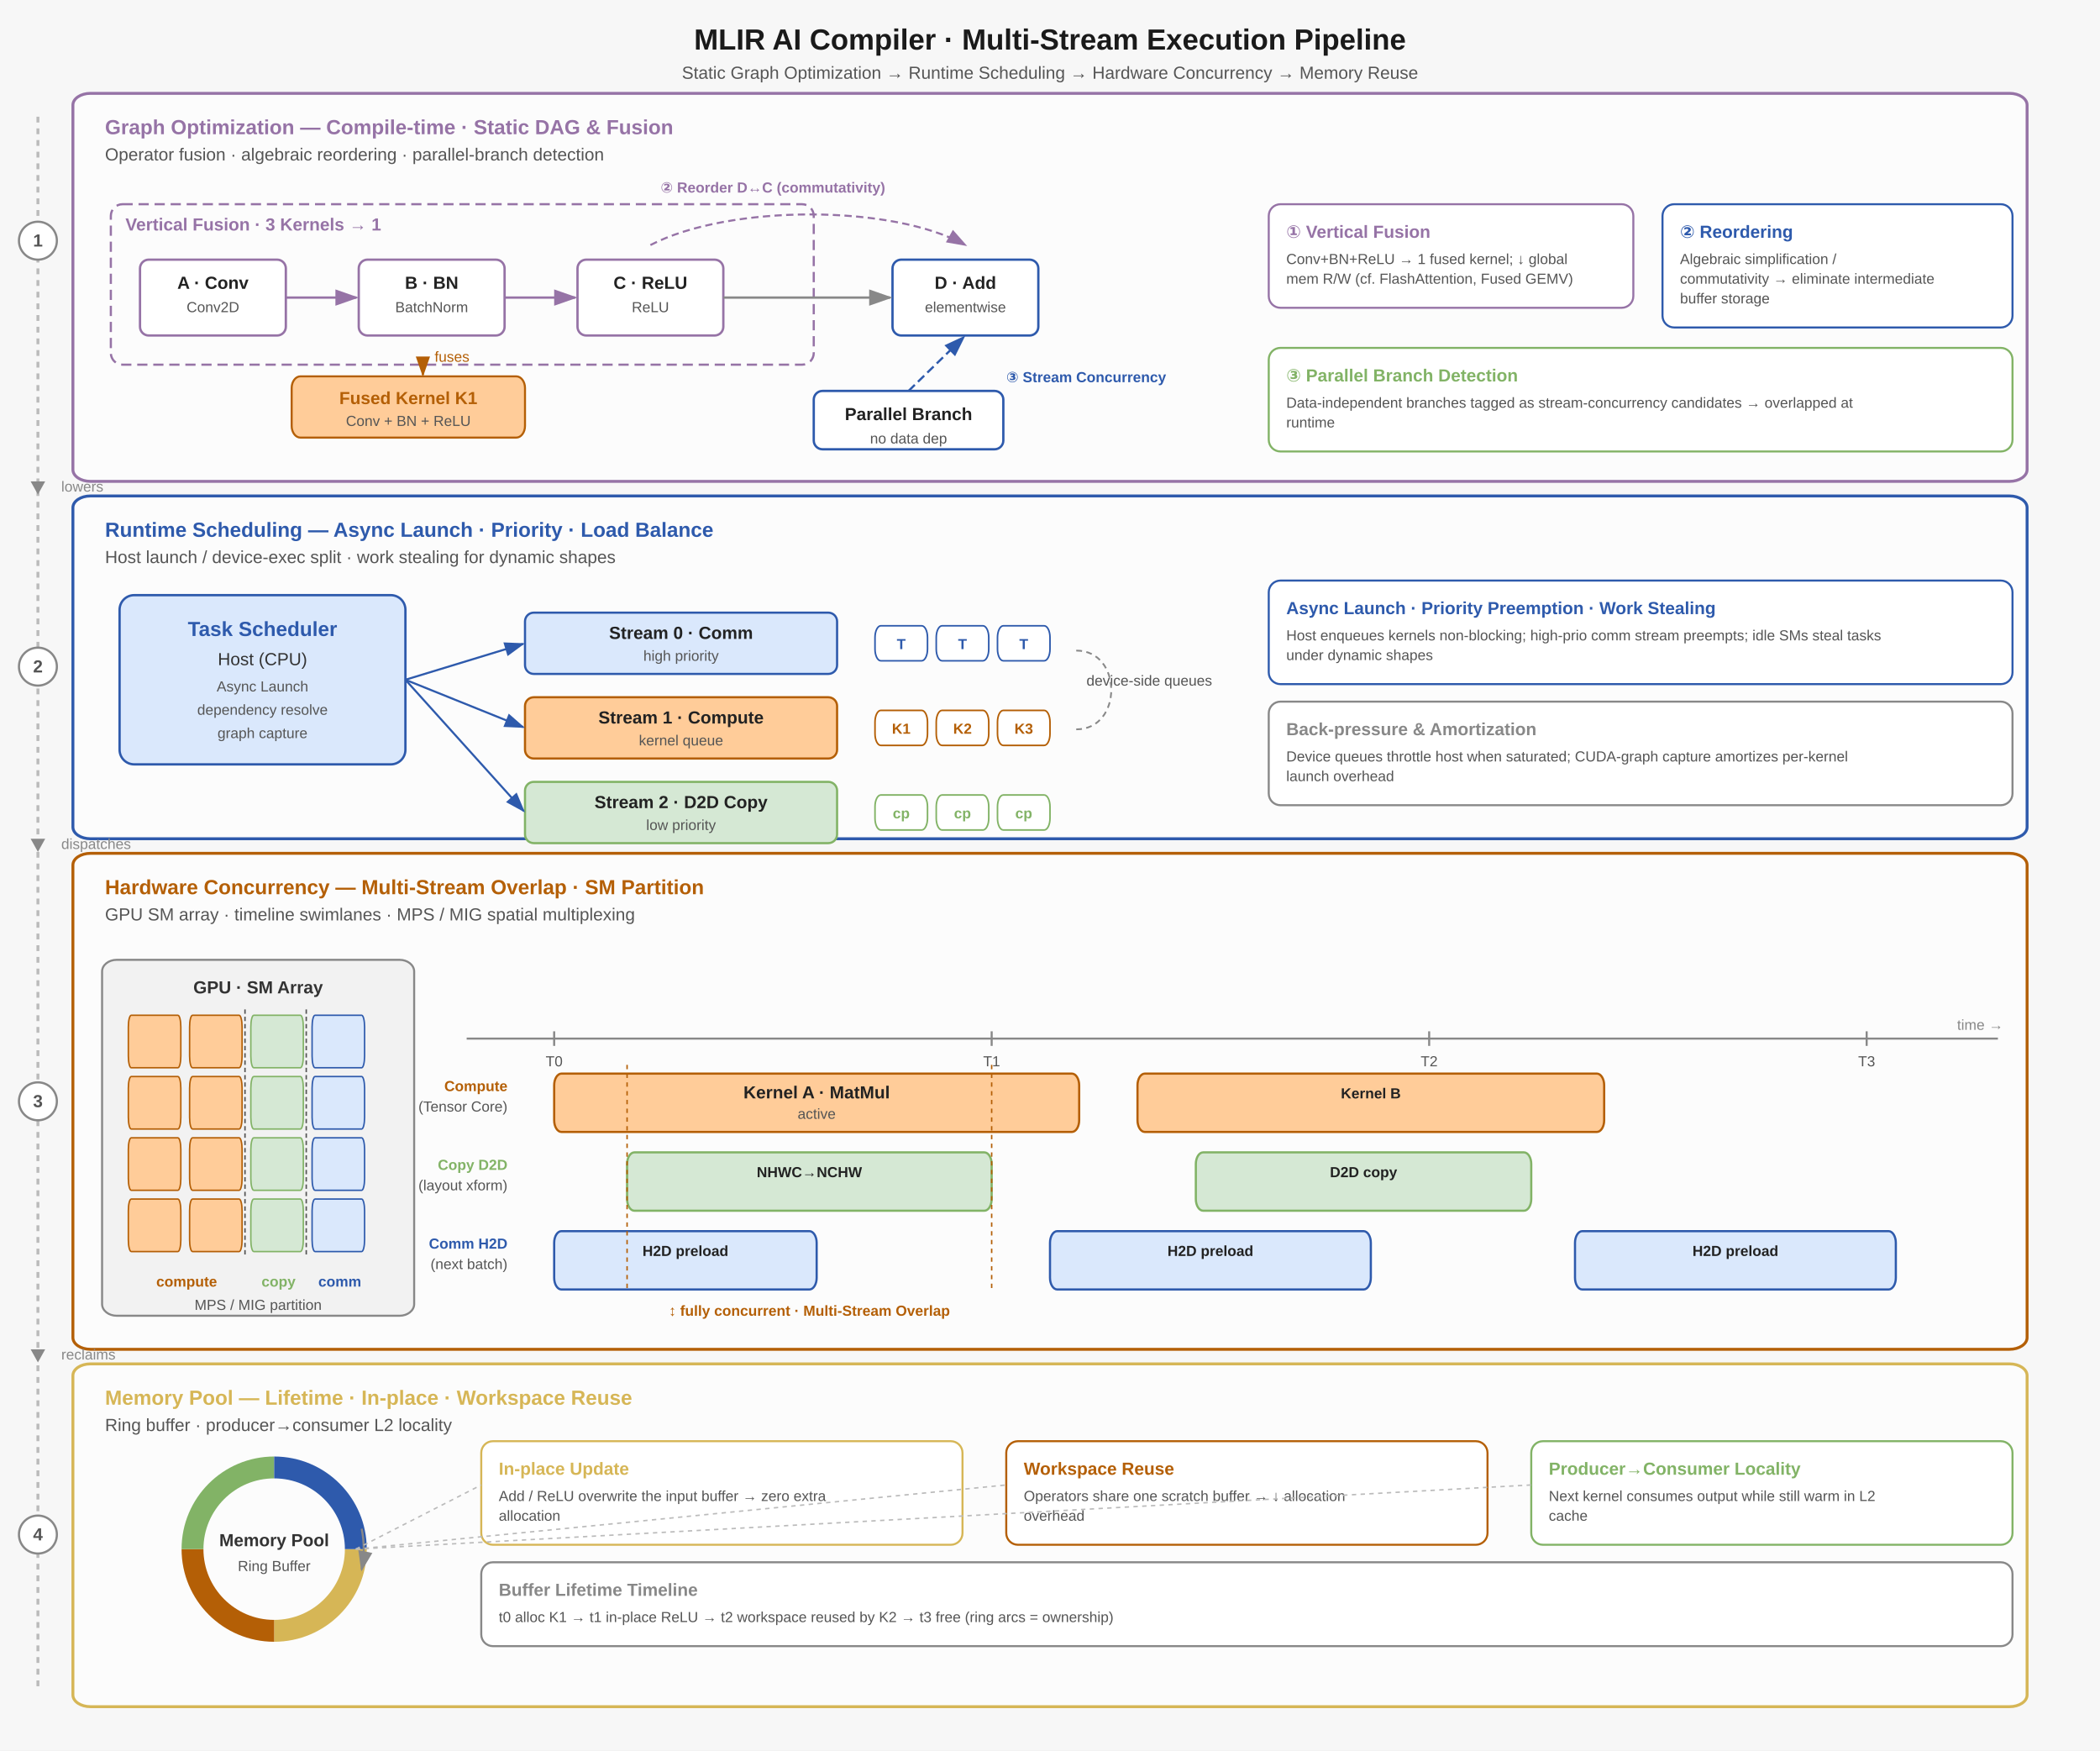
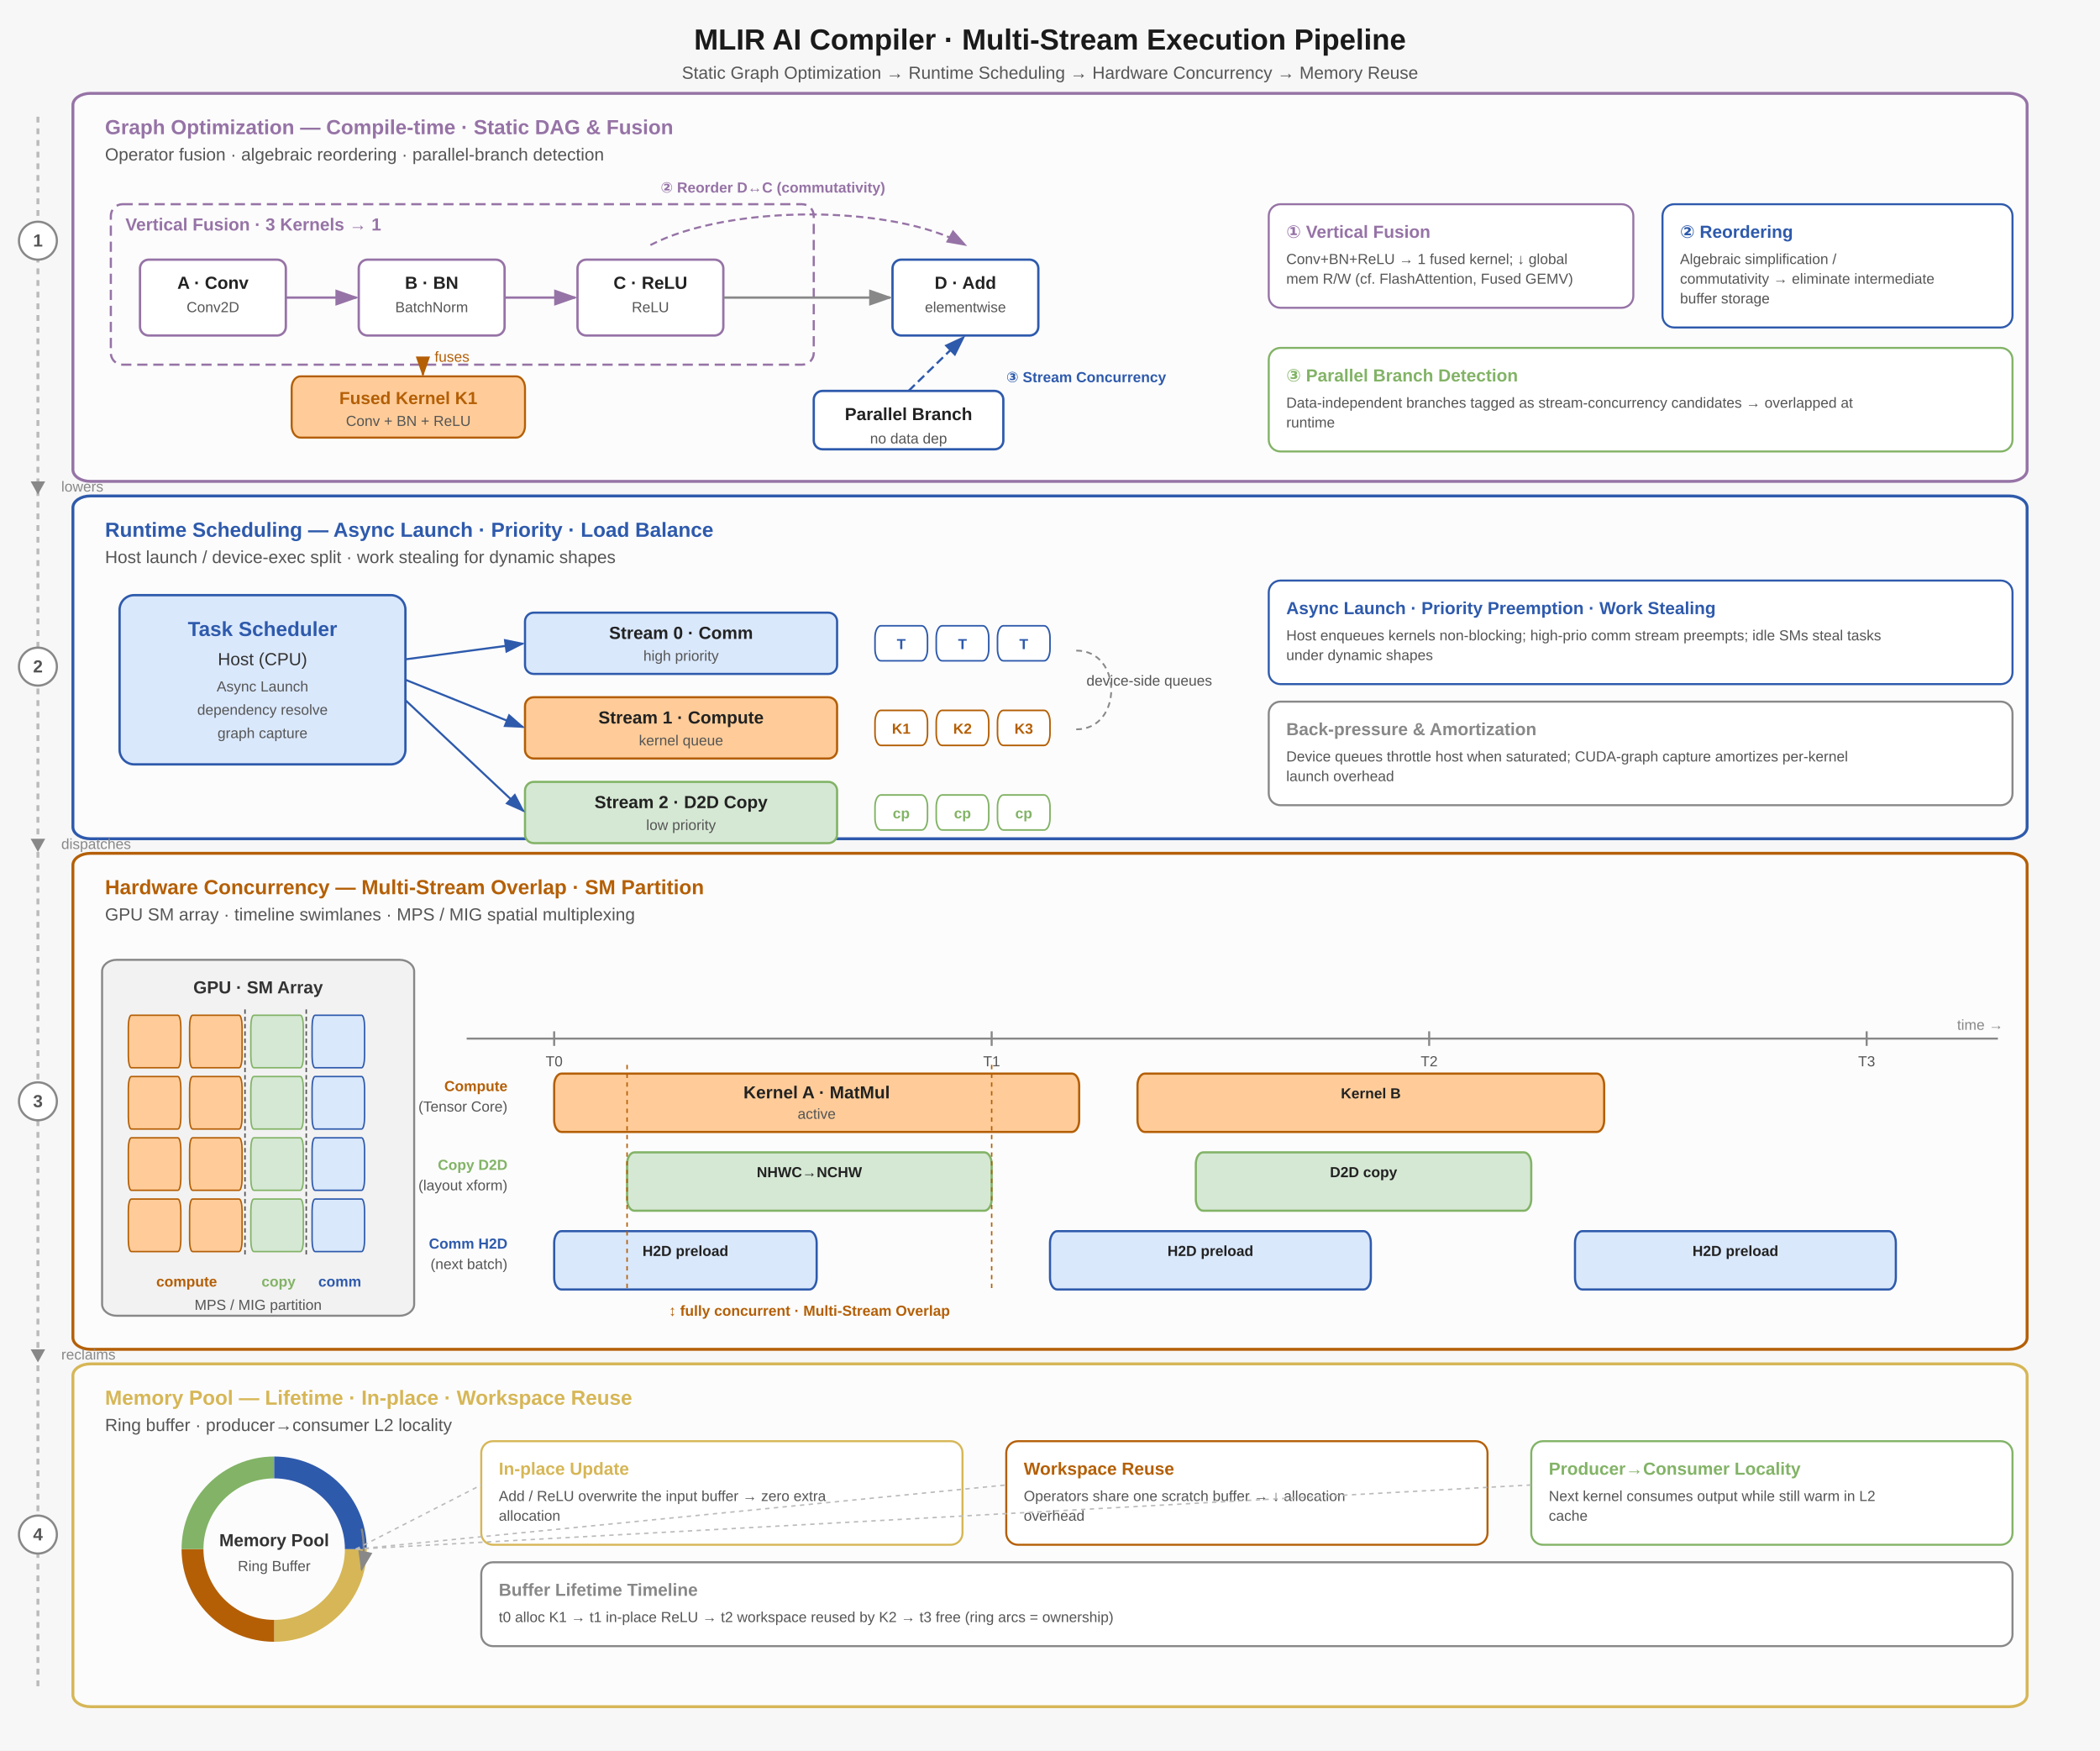
<svg xmlns="http://www.w3.org/2000/svg" width="1440" height="1200" viewBox="0 0 1440 1200">
  <defs>
    <marker id="ah" markerWidth="10" markerHeight="7" refX="9" refY="3.5" orient="auto">
      <polygon points="0 0, 10 3.5, 0 7" fill="#888888" />
    </marker>
    <marker id="ap" markerWidth="10" markerHeight="7" refX="9" refY="3.5" orient="auto">
      <polygon points="0 0, 10 3.5, 0 7" fill="#9673A6" />
    </marker>
    <marker id="ab" markerWidth="10" markerHeight="7" refX="9" refY="3.5" orient="auto">
      <polygon points="0 0, 10 3.5, 0 7" fill="#2E5AAC" />
    </marker>
    <marker id="ao" markerWidth="10" markerHeight="7" refX="9" refY="3.5" orient="auto">
      <polygon points="0 0, 10 3.5, 0 7" fill="#B45F06" />
    </marker>
    <marker id="ag" markerWidth="10" markerHeight="7" refX="9" refY="3.5" orient="auto">
      <polygon points="0 0, 10 3.5, 0 7" fill="#82B366" />
    </marker>
  </defs>
  <rect x="0" y="0" width="1440" height="1200" fill="#f7f7f7" stroke="none" />
  <text x="720.0" y="34" font-family="Arial, sans-serif" font-size="20" fill="#1a1a1a" text-anchor="middle" font-weight="bold">MLIR AI Compiler · Multi-Stream Execution Pipeline</text>
  <text x="720.0" y="54" font-family="Arial, sans-serif" font-size="12" fill="#555555" text-anchor="middle" font-weight="normal">Static Graph Optimization → Runtime Scheduling → Hardware Concurrency → Memory Reuse</text>
  <rect x="50" y="64" width="1340" height="266" rx="12" ry="8" fill="#FCFCFC" stroke="#9673A6" stroke-width="2" data-graph-role="layer" data-node-id="graph_opt" />
  <text x="72" y="92" font-family="Arial, sans-serif" font-size="14" fill="#9673A6" text-anchor="start" font-weight="bold">Graph Optimization — Compile-time · Static DAG &amp; Fusion</text>
  <text x="72" y="110" font-family="Arial, sans-serif" font-size="12" fill="#555555" text-anchor="start" font-weight="normal">Operator fusion · algebraic reordering · parallel-branch detection</text>
  <rect x="76" y="140" width="482" height="110" rx="8" ry="8" fill="none" stroke="#9673A6" stroke-width="1.5" data-graph-role="decoration" stroke-dasharray="7,4" />
  <text x="86" y="158" font-family="Arial, sans-serif" font-size="12" fill="#9673A6" text-anchor="start" font-weight="bold">Vertical Fusion · 3 Kernels → 1</text>
  <rect x="96" y="178" width="100" height="52" rx="6" ry="6" fill="#FFFFFF" stroke="#9673A6" stroke-width="1.6" fill-opacity="1" data-node-id="opA" />
  <text x="146.0" y="198" font-family="Arial, sans-serif" font-size="12" fill="#222222" text-anchor="middle" font-weight="bold">A · Conv</text>
  <text x="146.0" y="214" font-family="Arial, sans-serif" font-size="10" fill="#555555" text-anchor="middle" font-weight="normal">Conv2D</text>
  <rect x="246" y="178" width="100" height="52" rx="6" ry="6" fill="#FFFFFF" stroke="#9673A6" stroke-width="1.6" fill-opacity="1" data-node-id="opB" />
  <text x="296.0" y="198" font-family="Arial, sans-serif" font-size="12" fill="#222222" text-anchor="middle" font-weight="bold">B · BN</text>
  <text x="296.0" y="214" font-family="Arial, sans-serif" font-size="10" fill="#555555" text-anchor="middle" font-weight="normal">BatchNorm</text>
  <rect x="396" y="178" width="100" height="52" rx="6" ry="6" fill="#FFFFFF" stroke="#9673A6" stroke-width="1.6" fill-opacity="1" data-node-id="opC" />
  <text x="446.0" y="198" font-family="Arial, sans-serif" font-size="12" fill="#222222" text-anchor="middle" font-weight="bold">C · ReLU</text>
  <text x="446.0" y="214" font-family="Arial, sans-serif" font-size="10" fill="#555555" text-anchor="middle" font-weight="normal">ReLU</text>
  <rect x="612" y="178" width="100" height="52" rx="6" ry="6" fill="#FFFFFF" stroke="#2E5AAC" stroke-width="1.6" fill-opacity="1" data-node-id="opD" />
  <text x="662.0" y="198" font-family="Arial, sans-serif" font-size="12" fill="#222222" text-anchor="middle" font-weight="bold">D · Add</text>
  <text x="662.0" y="214" font-family="Arial, sans-serif" font-size="10" fill="#555555" text-anchor="middle" font-weight="normal">elementwise</text>
  <rect x="558" y="268" width="130" height="40" rx="6" ry="6" fill="#FFFFFF" stroke="#2E5AAC" stroke-width="1.6" fill-opacity="1" data-node-id="opPar" />
  <text x="623.0" y="288" font-family="Arial, sans-serif" font-size="12" fill="#222222" text-anchor="middle" font-weight="bold">Parallel Branch</text>
  <text x="623.0" y="304" font-family="Arial, sans-serif" font-size="10" fill="#555555" text-anchor="middle" font-weight="normal">no data dep</text>
  <line x1="196" y1="204.0" x2="244.4" y2="204.0" stroke="#9673A6" stroke-width="1.6" marker-end="url(#ap)" />
  <line x1="346" y1="204.0" x2="394.4" y2="204.0" stroke="#9673A6" stroke-width="1.6" marker-end="url(#ap)" />
  <line x1="496" y1="204.0" x2="610.4" y2="204.0" stroke="#888888" stroke-width="1.6" marker-end="url(#ah)" />
  <line x1="623.0" y1="268" x2="660.926" y2="231.047" stroke="#2E5AAC" stroke-width="1.5" marker-end="url(#ab)" stroke-dasharray="6,3" />
  <text x="690" y="262" font-family="Arial, sans-serif" font-size="10" fill="#2E5AAC" text-anchor="start" font-weight="bold">③ Stream Concurrency</text>
  <path d="M446,168 C500,140 612,140 662,168" fill="none" stroke="#9673A6" stroke-width="1.4" stroke-dasharray="5,3" marker-end="url(#ap)" data-graph-role="decoration" />
  <text x="530" y="132" font-family="Arial, sans-serif" font-size="10" fill="#9673A6" text-anchor="middle" font-weight="bold">② Reorder D↔C (commutativity)</text>
  <rect x="870" y="140" width="250" height="71.0" rx="8" ry="8" fill="#FFFFFF" stroke="#9673A6" stroke-width="1.4" data-graph-role="legend" />
  <text x="882" y="163" font-family="Arial, sans-serif" font-size="12" fill="#9673A6" text-anchor="start" font-weight="bold">① Vertical Fusion</text>
  <text x="882" y="181.0" font-family="Arial, sans-serif" font-size="10" fill="#555555" text-anchor="start" font-weight="normal">Conv+BN+ReLU → 1 fused kernel; ↓ global</text>
  <text x="882" y="194.5" font-family="Arial, sans-serif" font-size="10" fill="#555555" text-anchor="start" font-weight="normal">mem R/W (cf. FlashAttention, Fused GEMV)</text>
  <rect x="1140" y="140" width="240" height="84.5" rx="8" ry="8" fill="#FFFFFF" stroke="#2E5AAC" stroke-width="1.4" data-graph-role="legend" />
  <text x="1152" y="163" font-family="Arial, sans-serif" font-size="12" fill="#2E5AAC" text-anchor="start" font-weight="bold">② Reordering</text>
  <text x="1152" y="181.0" font-family="Arial, sans-serif" font-size="10" fill="#555555" text-anchor="start" font-weight="normal">Algebraic simplification /</text>
  <text x="1152" y="194.5" font-family="Arial, sans-serif" font-size="10" fill="#555555" text-anchor="start" font-weight="normal">commutativity → eliminate intermediate</text>
  <text x="1152" y="208.0" font-family="Arial, sans-serif" font-size="10" fill="#555555" text-anchor="start" font-weight="normal">buffer storage</text>
  <rect x="870" y="238.5" width="510" height="71.0" rx="8" ry="8" fill="#FFFFFF" stroke="#82B366" stroke-width="1.4" data-graph-role="legend" />
  <text x="882" y="261.5" font-family="Arial, sans-serif" font-size="12" fill="#82B366" text-anchor="start" font-weight="bold">③ Parallel Branch Detection</text>
  <text x="882" y="279.5" font-family="Arial, sans-serif" font-size="10" fill="#555555" text-anchor="start" font-weight="normal">Data-independent branches tagged as stream-concurrency candidates → overlapped at</text>
  <text x="882" y="293.0" font-family="Arial, sans-serif" font-size="10" fill="#555555" text-anchor="start" font-weight="normal">runtime</text>
  <rect x="200" y="258" width="160" height="42" rx="6" ry="8" fill="#FFCC99" stroke="#B45F06" stroke-width="1.4" data-graph-role="legend" />
  <text x="280" y="277" font-family="Arial, sans-serif" font-size="12" fill="#B45F06" text-anchor="middle" font-weight="bold">Fused Kernel K1</text>
  <text x="280" y="292" font-family="Arial, sans-serif" font-size="10" fill="#555555" text-anchor="middle" font-weight="normal">Conv + BN + ReLU</text>
  <line x1="290" y1="250" x2="290" y2="257" stroke="#B45F06" stroke-width="1.4" marker-end="url(#ao)" data-graph-role="decoration" />
  <text x="298" y="248" font-family="Arial, sans-serif" font-size="10" fill="#B45F06" text-anchor="start" font-weight="normal">fuses</text>
  <rect x="50" y="340" width="1340" height="235" rx="12" ry="8" fill="#FCFCFC" stroke="#2E5AAC" stroke-width="2" data-graph-role="layer" data-node-id="runtime_sched" />
  <text x="72" y="368" font-family="Arial, sans-serif" font-size="14" fill="#2E5AAC" text-anchor="start" font-weight="bold">Runtime Scheduling — Async Launch · Priority · Load Balance</text>
  <text x="72" y="386" font-family="Arial, sans-serif" font-size="12" fill="#555555" text-anchor="start" font-weight="normal">Host launch / device-exec split · work stealing for dynamic shapes</text>
  <rect x="82" y="408" width="196" height="116" rx="10" ry="10" fill="#DAE8FC" stroke="#2E5AAC" stroke-width="1.6" fill-opacity="1" data-node-id="sched" />
  <text x="180" y="436" font-family="Arial, sans-serif" font-size="14" fill="#2E5AAC" text-anchor="middle" font-weight="bold">Task Scheduler</text>
  <text x="180" y="456" font-family="Arial, sans-serif" font-size="12" fill="#333333" text-anchor="middle" font-weight="normal">Host (CPU)</text>
  <text x="180" y="474" font-family="Arial, sans-serif" font-size="10" fill="#555555" text-anchor="middle" font-weight="normal">Async Launch</text>
  <text x="180" y="490" font-family="Arial, sans-serif" font-size="10" fill="#555555" text-anchor="middle" font-weight="normal">dependency resolve</text>
  <text x="180" y="506" font-family="Arial, sans-serif" font-size="10" fill="#555555" text-anchor="middle" font-weight="normal">graph capture</text>
  <rect x="360" y="420" width="214" height="42" rx="6" ry="6" fill="#DAE8FC" stroke="#2E5AAC" stroke-width="1.5" fill-opacity="1" data-node-id="s0" />
  <text x="467" y="438" font-family="Arial, sans-serif" font-size="12" fill="#222222" text-anchor="middle" font-weight="bold">Stream 0 · Comm</text>
  <text x="467" y="453" font-family="Arial, sans-serif" font-size="10" fill="#555555" text-anchor="middle" font-weight="normal">high priority</text>
-   <line x1="278" y1="466.0" x2="358.661" y2="441.408" stroke="#2E5AAC" stroke-width="1.4" marker-end="url(#ab)" />
+   <line x1="278" y1="452.0" x2="358.612" y2="441.186" stroke="#2E5AAC" stroke-width="1.4" marker-end="url(#ab)" />
  <rect x="360" y="478" width="214" height="42" rx="6" ry="6" fill="#FFCC99" stroke="#B45F06" stroke-width="1.5" fill-opacity="1" data-node-id="s1" />
  <text x="467" y="496" font-family="Arial, sans-serif" font-size="12" fill="#222222" text-anchor="middle" font-weight="bold">Stream 1 · Compute</text>
  <text x="467" y="511" font-family="Arial, sans-serif" font-size="10" fill="#555555" text-anchor="middle" font-weight="normal">kernel queue</text>
  <line x1="278" y1="466.0" x2="358.701" y2="498.477" stroke="#2E5AAC" stroke-width="1.4" marker-end="url(#ab)" />
  <rect x="360" y="536" width="214" height="42" rx="6" ry="6" fill="#D5E8D4" stroke="#82B366" stroke-width="1.5" fill-opacity="1" data-node-id="s2" />
  <text x="467" y="554" font-family="Arial, sans-serif" font-size="12" fill="#222222" text-anchor="middle" font-weight="bold">Stream 2 · D2D Copy</text>
  <text x="467" y="569" font-family="Arial, sans-serif" font-size="10" fill="#555555" text-anchor="middle" font-weight="normal">low priority</text>
-   <line x1="278" y1="466.0" x2="359.063" y2="555.96" stroke="#2E5AAC" stroke-width="1.4" marker-end="url(#ab)" />
+   <line x1="278" y1="480.0" x2="358.979" y2="556.042" stroke="#2E5AAC" stroke-width="1.4" marker-end="url(#ab)" />
  <rect x="600" y="429" width="36" height="24" rx="4" ry="8" fill="#FFFFFF" stroke="#2E5AAC" stroke-width="1.1" data-graph-role="legend" />
  <text x="618" y="445" font-family="Arial, sans-serif" font-size="10" fill="#2E5AAC" text-anchor="middle" font-weight="bold">T</text>
  <rect x="642" y="429" width="36" height="24" rx="4" ry="8" fill="#FFFFFF" stroke="#2E5AAC" stroke-width="1.1" data-graph-role="legend" />
  <text x="660" y="445" font-family="Arial, sans-serif" font-size="10" fill="#2E5AAC" text-anchor="middle" font-weight="bold">T</text>
  <rect x="684" y="429" width="36" height="24" rx="4" ry="8" fill="#FFFFFF" stroke="#2E5AAC" stroke-width="1.1" data-graph-role="legend" />
  <text x="702" y="445" font-family="Arial, sans-serif" font-size="10" fill="#2E5AAC" text-anchor="middle" font-weight="bold">T</text>
  <rect x="600" y="487" width="36" height="24" rx="4" ry="8" fill="#FFFFFF" stroke="#B45F06" stroke-width="1.1" data-graph-role="legend" />
  <text x="618" y="503" font-family="Arial, sans-serif" font-size="10" fill="#B45F06" text-anchor="middle" font-weight="bold">K1</text>
  <rect x="642" y="487" width="36" height="24" rx="4" ry="8" fill="#FFFFFF" stroke="#B45F06" stroke-width="1.1" data-graph-role="legend" />
  <text x="660" y="503" font-family="Arial, sans-serif" font-size="10" fill="#B45F06" text-anchor="middle" font-weight="bold">K2</text>
  <rect x="684" y="487" width="36" height="24" rx="4" ry="8" fill="#FFFFFF" stroke="#B45F06" stroke-width="1.1" data-graph-role="legend" />
  <text x="702" y="503" font-family="Arial, sans-serif" font-size="10" fill="#B45F06" text-anchor="middle" font-weight="bold">K3</text>
  <rect x="600" y="545" width="36" height="24" rx="4" ry="8" fill="#FFFFFF" stroke="#82B366" stroke-width="1.1" data-graph-role="legend" />
  <text x="618" y="561" font-family="Arial, sans-serif" font-size="10" fill="#82B366" text-anchor="middle" font-weight="bold">cp</text>
  <rect x="642" y="545" width="36" height="24" rx="4" ry="8" fill="#FFFFFF" stroke="#82B366" stroke-width="1.1" data-graph-role="legend" />
  <text x="660" y="561" font-family="Arial, sans-serif" font-size="10" fill="#82B366" text-anchor="middle" font-weight="bold">cp</text>
  <rect x="684" y="545" width="36" height="24" rx="4" ry="8" fill="#FFFFFF" stroke="#82B366" stroke-width="1.1" data-graph-role="legend" />
  <text x="702" y="561" font-family="Arial, sans-serif" font-size="10" fill="#82B366" text-anchor="middle" font-weight="bold">cp</text>
  <text x="745" y="470" font-family="Arial, sans-serif" font-size="10" fill="#555555" text-anchor="start" font-weight="normal">device-side queues</text>
  <path d="M738,446 C770,446 770,500 738,500" fill="none" stroke="#888888" stroke-width="1.2" stroke-dasharray="4,3" data-graph-role="decoration" />
  <rect x="870" y="398" width="510" height="71.0" rx="8" ry="8" fill="#FFFFFF" stroke="#2E5AAC" stroke-width="1.4" data-graph-role="legend" />
  <text x="882" y="421" font-family="Arial, sans-serif" font-size="12" fill="#2E5AAC" text-anchor="start" font-weight="bold">Async Launch · Priority Preemption · Work Stealing</text>
  <text x="882" y="439.0" font-family="Arial, sans-serif" font-size="10" fill="#555555" text-anchor="start" font-weight="normal">Host enqueues kernels non-blocking; high-prio comm stream preempts; idle SMs steal tasks</text>
  <text x="882" y="452.5" font-family="Arial, sans-serif" font-size="10" fill="#555555" text-anchor="start" font-weight="normal">under dynamic shapes</text>
  <rect x="870" y="481.0" width="510" height="71.0" rx="8" ry="8" fill="#FFFFFF" stroke="#888888" stroke-width="1.4" data-graph-role="legend" />
  <text x="882" y="504.0" font-family="Arial, sans-serif" font-size="12" fill="#888888" text-anchor="start" font-weight="bold">Back-pressure &amp; Amortization</text>
  <text x="882" y="522.0" font-family="Arial, sans-serif" font-size="10" fill="#555555" text-anchor="start" font-weight="normal">Device queues throttle host when saturated; CUDA-graph capture amortizes per-kernel</text>
  <text x="882" y="535.5" font-family="Arial, sans-serif" font-size="10" fill="#555555" text-anchor="start" font-weight="normal">launch overhead</text>
  <rect x="50" y="585" width="1340" height="340" rx="12" ry="8" fill="#FCFCFC" stroke="#B45F06" stroke-width="2" data-graph-role="layer" data-node-id="hw_concurrency" />
  <text x="72" y="613" font-family="Arial, sans-serif" font-size="14" fill="#B45F06" text-anchor="start" font-weight="bold">Hardware Concurrency — Multi-Stream Overlap · SM Partition</text>
  <text x="72" y="631" font-family="Arial, sans-serif" font-size="12" fill="#555555" text-anchor="start" font-weight="normal">GPU SM array · timeline swimlanes · MPS / MIG spatial multiplexing</text>
  <rect x="70" y="658" width="214" height="244" rx="10" ry="8" fill="#F2F2F2" stroke="#888888" stroke-width="1.4" data-graph-role="decoration" />
  <text x="177" y="681" font-family="Arial, sans-serif" font-size="12" fill="#333333" text-anchor="middle" font-weight="bold">GPU · SM Array</text>
  <rect x="88" y="696" width="36" height="36" rx="2" ry="8" fill="#FFCC99" stroke="#B45F06" stroke-width="1" data-graph-role="decoration" />
  <rect x="130" y="696" width="36" height="36" rx="2" ry="8" fill="#FFCC99" stroke="#B45F06" stroke-width="1" data-graph-role="decoration" />
  <rect x="172" y="696" width="36" height="36" rx="2" ry="8" fill="#D5E8D4" stroke="#82B366" stroke-width="1" data-graph-role="decoration" />
  <rect x="214" y="696" width="36" height="36" rx="2" ry="8" fill="#DAE8FC" stroke="#2E5AAC" stroke-width="1" data-graph-role="decoration" />
  <rect x="88" y="738" width="36" height="36" rx="2" ry="8" fill="#FFCC99" stroke="#B45F06" stroke-width="1" data-graph-role="decoration" />
  <rect x="130" y="738" width="36" height="36" rx="2" ry="8" fill="#FFCC99" stroke="#B45F06" stroke-width="1" data-graph-role="decoration" />
  <rect x="172" y="738" width="36" height="36" rx="2" ry="8" fill="#D5E8D4" stroke="#82B366" stroke-width="1" data-graph-role="decoration" />
  <rect x="214" y="738" width="36" height="36" rx="2" ry="8" fill="#DAE8FC" stroke="#2E5AAC" stroke-width="1" data-graph-role="decoration" />
  <rect x="88" y="780" width="36" height="36" rx="2" ry="8" fill="#FFCC99" stroke="#B45F06" stroke-width="1" data-graph-role="decoration" />
  <rect x="130" y="780" width="36" height="36" rx="2" ry="8" fill="#FFCC99" stroke="#B45F06" stroke-width="1" data-graph-role="decoration" />
  <rect x="172" y="780" width="36" height="36" rx="2" ry="8" fill="#D5E8D4" stroke="#82B366" stroke-width="1" data-graph-role="decoration" />
  <rect x="214" y="780" width="36" height="36" rx="2" ry="8" fill="#DAE8FC" stroke="#2E5AAC" stroke-width="1" data-graph-role="decoration" />
  <rect x="88" y="822" width="36" height="36" rx="2" ry="8" fill="#FFCC99" stroke="#B45F06" stroke-width="1" data-graph-role="decoration" />
  <rect x="130" y="822" width="36" height="36" rx="2" ry="8" fill="#FFCC99" stroke="#B45F06" stroke-width="1" data-graph-role="decoration" />
  <rect x="172" y="822" width="36" height="36" rx="2" ry="8" fill="#D5E8D4" stroke="#82B366" stroke-width="1" data-graph-role="decoration" />
  <rect x="214" y="822" width="36" height="36" rx="2" ry="8" fill="#DAE8FC" stroke="#2E5AAC" stroke-width="1" data-graph-role="decoration" />
  <line x1="168" y1="692" x2="168" y2="860" stroke="#555555" stroke-width="1" stroke-dasharray="3,2" data-graph-role="decoration" />
  <line x1="210" y1="692" x2="210" y2="860" stroke="#555555" stroke-width="1" stroke-dasharray="3,2" data-graph-role="decoration" />
  <text x="128" y="882" font-family="Arial, sans-serif" font-size="10" fill="#B45F06" text-anchor="middle" font-weight="bold">compute</text>
  <text x="191" y="882" font-family="Arial, sans-serif" font-size="10" fill="#82B366" text-anchor="middle" font-weight="bold">copy</text>
  <text x="233" y="882" font-family="Arial, sans-serif" font-size="10" fill="#2E5AAC" text-anchor="middle" font-weight="bold">comm</text>
  <text x="177" y="898" font-family="Arial, sans-serif" font-size="10" fill="#555555" text-anchor="middle" font-weight="normal">MPS / MIG partition</text>
  <line x1="320" y1="712" x2="1370" y2="712" stroke="#888888" stroke-width="1.4" />
  <line x1="380" y1="707" x2="380" y2="717" stroke="#888888" stroke-width="1.4" />
  <text x="380" y="731" font-family="Arial, sans-serif" font-size="10" fill="#555555" text-anchor="middle" font-weight="normal">T0</text>
  <line x1="680" y1="707" x2="680" y2="717" stroke="#888888" stroke-width="1.4" />
  <text x="680" y="731" font-family="Arial, sans-serif" font-size="10" fill="#555555" text-anchor="middle" font-weight="normal">T1</text>
  <line x1="980" y1="707" x2="980" y2="717" stroke="#888888" stroke-width="1.4" />
  <text x="980" y="731" font-family="Arial, sans-serif" font-size="10" fill="#555555" text-anchor="middle" font-weight="normal">T2</text>
  <line x1="1280" y1="707" x2="1280" y2="717" stroke="#888888" stroke-width="1.4" />
  <text x="1280" y="731" font-family="Arial, sans-serif" font-size="10" fill="#555555" text-anchor="middle" font-weight="normal">T3</text>
  <text x="1342" y="706" font-family="Arial, sans-serif" font-size="10" fill="#888888" text-anchor="start" font-weight="normal">time →</text>
  <text x="348" y="748" font-family="Arial, sans-serif" font-size="10" fill="#B45F06" text-anchor="end" font-weight="bold">Compute</text>
  <text x="348" y="762" font-family="Arial, sans-serif" font-size="10" fill="#555555" text-anchor="end" font-weight="normal">(Tensor Core)</text>
  <rect x="380" y="736" width="360" height="40" rx="5" ry="8" fill="#FFCC99" stroke="#B45F06" stroke-width="1.5" data-graph-role="decoration" />
  <text x="560.0" y="753" font-family="Arial, sans-serif" font-size="12" fill="#222222" text-anchor="middle" font-weight="bold">Kernel A · MatMul</text>
  <text x="560.0" y="767" font-family="Arial, sans-serif" font-size="10" fill="#555555" text-anchor="middle" font-weight="normal">active</text>
  <rect x="780" y="736" width="320" height="40" rx="5" ry="8" fill="#FFCC99" stroke="#B45F06" stroke-width="1.5" data-graph-role="decoration" />
  <text x="940.0" y="753" font-family="Arial, sans-serif" font-size="10" fill="#222222" text-anchor="middle" font-weight="bold">Kernel B</text>
  <text x="940.0" y="767" font-family="Arial, sans-serif" font-size="10" fill="#555555" text-anchor="middle" font-weight="normal" />
  <text x="348" y="802" font-family="Arial, sans-serif" font-size="10" fill="#82B366" text-anchor="end" font-weight="bold">Copy D2D</text>
  <text x="348" y="816" font-family="Arial, sans-serif" font-size="10" fill="#555555" text-anchor="end" font-weight="normal">(layout xform)</text>
  <rect x="430" y="790" width="250" height="40" rx="5" ry="8" fill="#D5E8D4" stroke="#82B366" stroke-width="1.5" data-graph-role="decoration" />
  <text x="555.0" y="807" font-family="Arial, sans-serif" font-size="10" fill="#222222" text-anchor="middle" font-weight="bold">NHWC→NCHW</text>
  <text x="555.0" y="821" font-family="Arial, sans-serif" font-size="10" fill="#555555" text-anchor="middle" font-weight="normal" />
  <rect x="820" y="790" width="230" height="40" rx="5" ry="8" fill="#D5E8D4" stroke="#82B366" stroke-width="1.5" data-graph-role="decoration" />
  <text x="935.0" y="807" font-family="Arial, sans-serif" font-size="10" fill="#222222" text-anchor="middle" font-weight="bold">D2D copy</text>
  <text x="935.0" y="821" font-family="Arial, sans-serif" font-size="10" fill="#555555" text-anchor="middle" font-weight="normal" />
  <text x="348" y="856" font-family="Arial, sans-serif" font-size="10" fill="#2E5AAC" text-anchor="end" font-weight="bold">Comm H2D</text>
  <text x="348" y="870" font-family="Arial, sans-serif" font-size="10" fill="#555555" text-anchor="end" font-weight="normal">(next batch)</text>
  <rect x="380" y="844" width="180" height="40" rx="5" ry="8" fill="#DAE8FC" stroke="#2E5AAC" stroke-width="1.5" data-graph-role="decoration" />
  <text x="470.0" y="861" font-family="Arial, sans-serif" font-size="10" fill="#222222" text-anchor="middle" font-weight="bold">H2D preload</text>
  <text x="470.0" y="875" font-family="Arial, sans-serif" font-size="10" fill="#555555" text-anchor="middle" font-weight="normal" />
  <rect x="720" y="844" width="220" height="40" rx="5" ry="8" fill="#DAE8FC" stroke="#2E5AAC" stroke-width="1.5" data-graph-role="decoration" />
  <text x="830.0" y="861" font-family="Arial, sans-serif" font-size="10" fill="#222222" text-anchor="middle" font-weight="bold">H2D preload</text>
  <text x="830.0" y="875" font-family="Arial, sans-serif" font-size="10" fill="#555555" text-anchor="middle" font-weight="normal" />
  <rect x="1080" y="844" width="220" height="40" rx="5" ry="8" fill="#DAE8FC" stroke="#2E5AAC" stroke-width="1.5" data-graph-role="decoration" />
  <text x="1190.0" y="861" font-family="Arial, sans-serif" font-size="10" fill="#222222" text-anchor="middle" font-weight="bold">H2D preload</text>
  <text x="1190.0" y="875" font-family="Arial, sans-serif" font-size="10" fill="#555555" text-anchor="middle" font-weight="normal" />
  <line x1="430" y1="730" x2="430" y2="886" stroke="#B45F06" stroke-width="1" stroke-dasharray="3,3" data-graph-role="decoration" />
  <line x1="680" y1="730" x2="680" y2="886" stroke="#B45F06" stroke-width="1" stroke-dasharray="3,3" data-graph-role="decoration" />
  <text x="555" y="902" font-family="Arial, sans-serif" font-size="10" fill="#B45F06" text-anchor="middle" font-weight="bold">↕ fully concurrent · Multi-Stream Overlap</text>
  <rect x="50" y="935" width="1340" height="235" rx="12" ry="8" fill="#FCFCFC" stroke="#D6B656" stroke-width="2" data-graph-role="layer" data-node-id="mem_pool" />
  <text x="72" y="963" font-family="Arial, sans-serif" font-size="14" fill="#D6B656" text-anchor="start" font-weight="bold">Memory Pool — Lifetime · In-place · Workspace Reuse</text>
  <text x="72" y="981" font-family="Arial, sans-serif" font-size="12" fill="#555555" text-anchor="start" font-weight="normal">Ring buffer · producer→consumer L2 locality</text>
  <path d="M244.0,1062.0 A56,56 0 0 1 188.0,1118.0" fill="none" stroke="#D6B656" stroke-width="15" data-graph-role="decoration" />
  <path d="M188.0,1118.0 A56,56 0 0 1 132.0,1062.0" fill="none" stroke="#B45F06" stroke-width="15" data-graph-role="decoration" />
  <path d="M132.0,1062.0 A56,56 0 0 1 188.0,1006.0" fill="none" stroke="#82B366" stroke-width="15" data-graph-role="decoration" />
  <path d="M188.0,1006.0 A56,56 0 0 1 244.0,1062.0" fill="none" stroke="#2E5AAC" stroke-width="15" data-graph-role="decoration" />
  <text x="188" y="1060" font-family="Arial, sans-serif" font-size="12" fill="#333333" text-anchor="middle" font-weight="bold">Memory Pool</text>
  <text x="188" y="1077" font-family="Arial, sans-serif" font-size="10" fill="#555555" text-anchor="middle" font-weight="normal">Ring Buffer</text>
  <path d="M248,1048 A70,70 0 0 1 248,1076" fill="none" stroke="#888888" stroke-width="1.4" marker-end="url(#ah)" data-graph-role="decoration" />
  <rect x="330" y="988" width="330" height="71.0" rx="8" ry="8" fill="#FFFFFF" stroke="#D6B656" stroke-width="1.4" data-graph-role="legend" />
  <text x="342" y="1011" font-family="Arial, sans-serif" font-size="12" fill="#D6B656" text-anchor="start" font-weight="bold">In-place Update</text>
  <text x="342" y="1029.0" font-family="Arial, sans-serif" font-size="10" fill="#555555" text-anchor="start" font-weight="normal">Add / ReLU overwrite the input buffer → zero extra</text>
  <text x="342" y="1042.5" font-family="Arial, sans-serif" font-size="10" fill="#555555" text-anchor="start" font-weight="normal">allocation</text>
  <rect x="690" y="988" width="330" height="71.0" rx="8" ry="8" fill="#FFFFFF" stroke="#B45F06" stroke-width="1.4" data-graph-role="legend" />
  <text x="702" y="1011" font-family="Arial, sans-serif" font-size="12" fill="#B45F06" text-anchor="start" font-weight="bold">Workspace Reuse</text>
  <text x="702" y="1029.0" font-family="Arial, sans-serif" font-size="10" fill="#555555" text-anchor="start" font-weight="normal">Operators share one scratch buffer → ↓ allocation</text>
  <text x="702" y="1042.5" font-family="Arial, sans-serif" font-size="10" fill="#555555" text-anchor="start" font-weight="normal">overhead</text>
  <rect x="1050" y="988" width="330" height="71.0" rx="8" ry="8" fill="#FFFFFF" stroke="#82B366" stroke-width="1.4" data-graph-role="legend" />
  <text x="1062" y="1011" font-family="Arial, sans-serif" font-size="12" fill="#82B366" text-anchor="start" font-weight="bold">Producer→Consumer Locality</text>
  <text x="1062" y="1029.0" font-family="Arial, sans-serif" font-size="10" fill="#555555" text-anchor="start" font-weight="normal">Next kernel consumes output while still warm in L2</text>
  <text x="1062" y="1042.5" font-family="Arial, sans-serif" font-size="10" fill="#555555" text-anchor="start" font-weight="normal">cache</text>
  <line x1="244" y1="1062" x2="330" y2="1018" stroke="#BBBBBB" stroke-width="1" stroke-dasharray="3,3" data-graph-role="decoration" />
  <line x1="244" y1="1062" x2="690" y2="1018" stroke="#BBBBBB" stroke-width="1" stroke-dasharray="3,3" data-graph-role="decoration" />
  <line x1="244" y1="1062" x2="1050" y2="1018" stroke="#BBBBBB" stroke-width="1" stroke-dasharray="3,3" data-graph-role="decoration" />
  <rect x="330" y="1071.0" width="1050" height="57.5" rx="8" ry="8" fill="#FFFFFF" stroke="#888888" stroke-width="1.4" data-graph-role="legend" />
  <text x="342" y="1094.0" font-family="Arial, sans-serif" font-size="12" fill="#888888" text-anchor="start" font-weight="bold">Buffer Lifetime Timeline</text>
  <text x="342" y="1112.0" font-family="Arial, sans-serif" font-size="10" fill="#555555" text-anchor="start" font-weight="normal">t0 alloc K1 → t1 in-place ReLU → t2 workspace reused by K2 → t3 free   (ring arcs = ownership)</text>
  <line x1="26" y1="80" x2="26" y2="1156" stroke="#BBBBBB" stroke-width="2" stroke-dasharray="4,4" data-graph-role="decoration" />
  <circle cx="26" cy="165" r="13" fill="#FFFFFF" stroke="#888888" stroke-width="1.5" data-graph-role="decoration" />
  <text x="26" y="169" font-family="Arial, sans-serif" font-size="12" fill="#555555" text-anchor="middle" font-weight="bold">1</text>
  <circle cx="26" cy="457" r="13" fill="#FFFFFF" stroke="#888888" stroke-width="1.5" data-graph-role="decoration" />
  <text x="26" y="461" font-family="Arial, sans-serif" font-size="12" fill="#555555" text-anchor="middle" font-weight="bold">2</text>
  <circle cx="26" cy="755" r="13" fill="#FFFFFF" stroke="#888888" stroke-width="1.5" data-graph-role="decoration" />
  <text x="26" y="759" font-family="Arial, sans-serif" font-size="12" fill="#555555" text-anchor="middle" font-weight="bold">3</text>
  <circle cx="26" cy="1052" r="13" fill="#FFFFFF" stroke="#888888" stroke-width="1.5" data-graph-role="decoration" />
  <text x="26" y="1056" font-family="Arial, sans-serif" font-size="12" fill="#555555" text-anchor="middle" font-weight="bold">4</text>
  <polygon points="21,330 31,330 26,339" fill="#888888" data-graph-role="decoration" />
  <text x="42" y="337" font-family="Arial, sans-serif" font-size="10" fill="#888888" text-anchor="start" font-weight="normal">lowers</text>
  <polygon points="21,575 31,575 26,584" fill="#888888" data-graph-role="decoration" />
  <text x="42" y="582" font-family="Arial, sans-serif" font-size="10" fill="#888888" text-anchor="start" font-weight="normal">dispatches</text>
  <polygon points="21,925 31,925 26,934" fill="#888888" data-graph-role="decoration" />
  <text x="42" y="932" font-family="Arial, sans-serif" font-size="10" fill="#888888" text-anchor="start" font-weight="normal">reclaims</text>
</svg>
